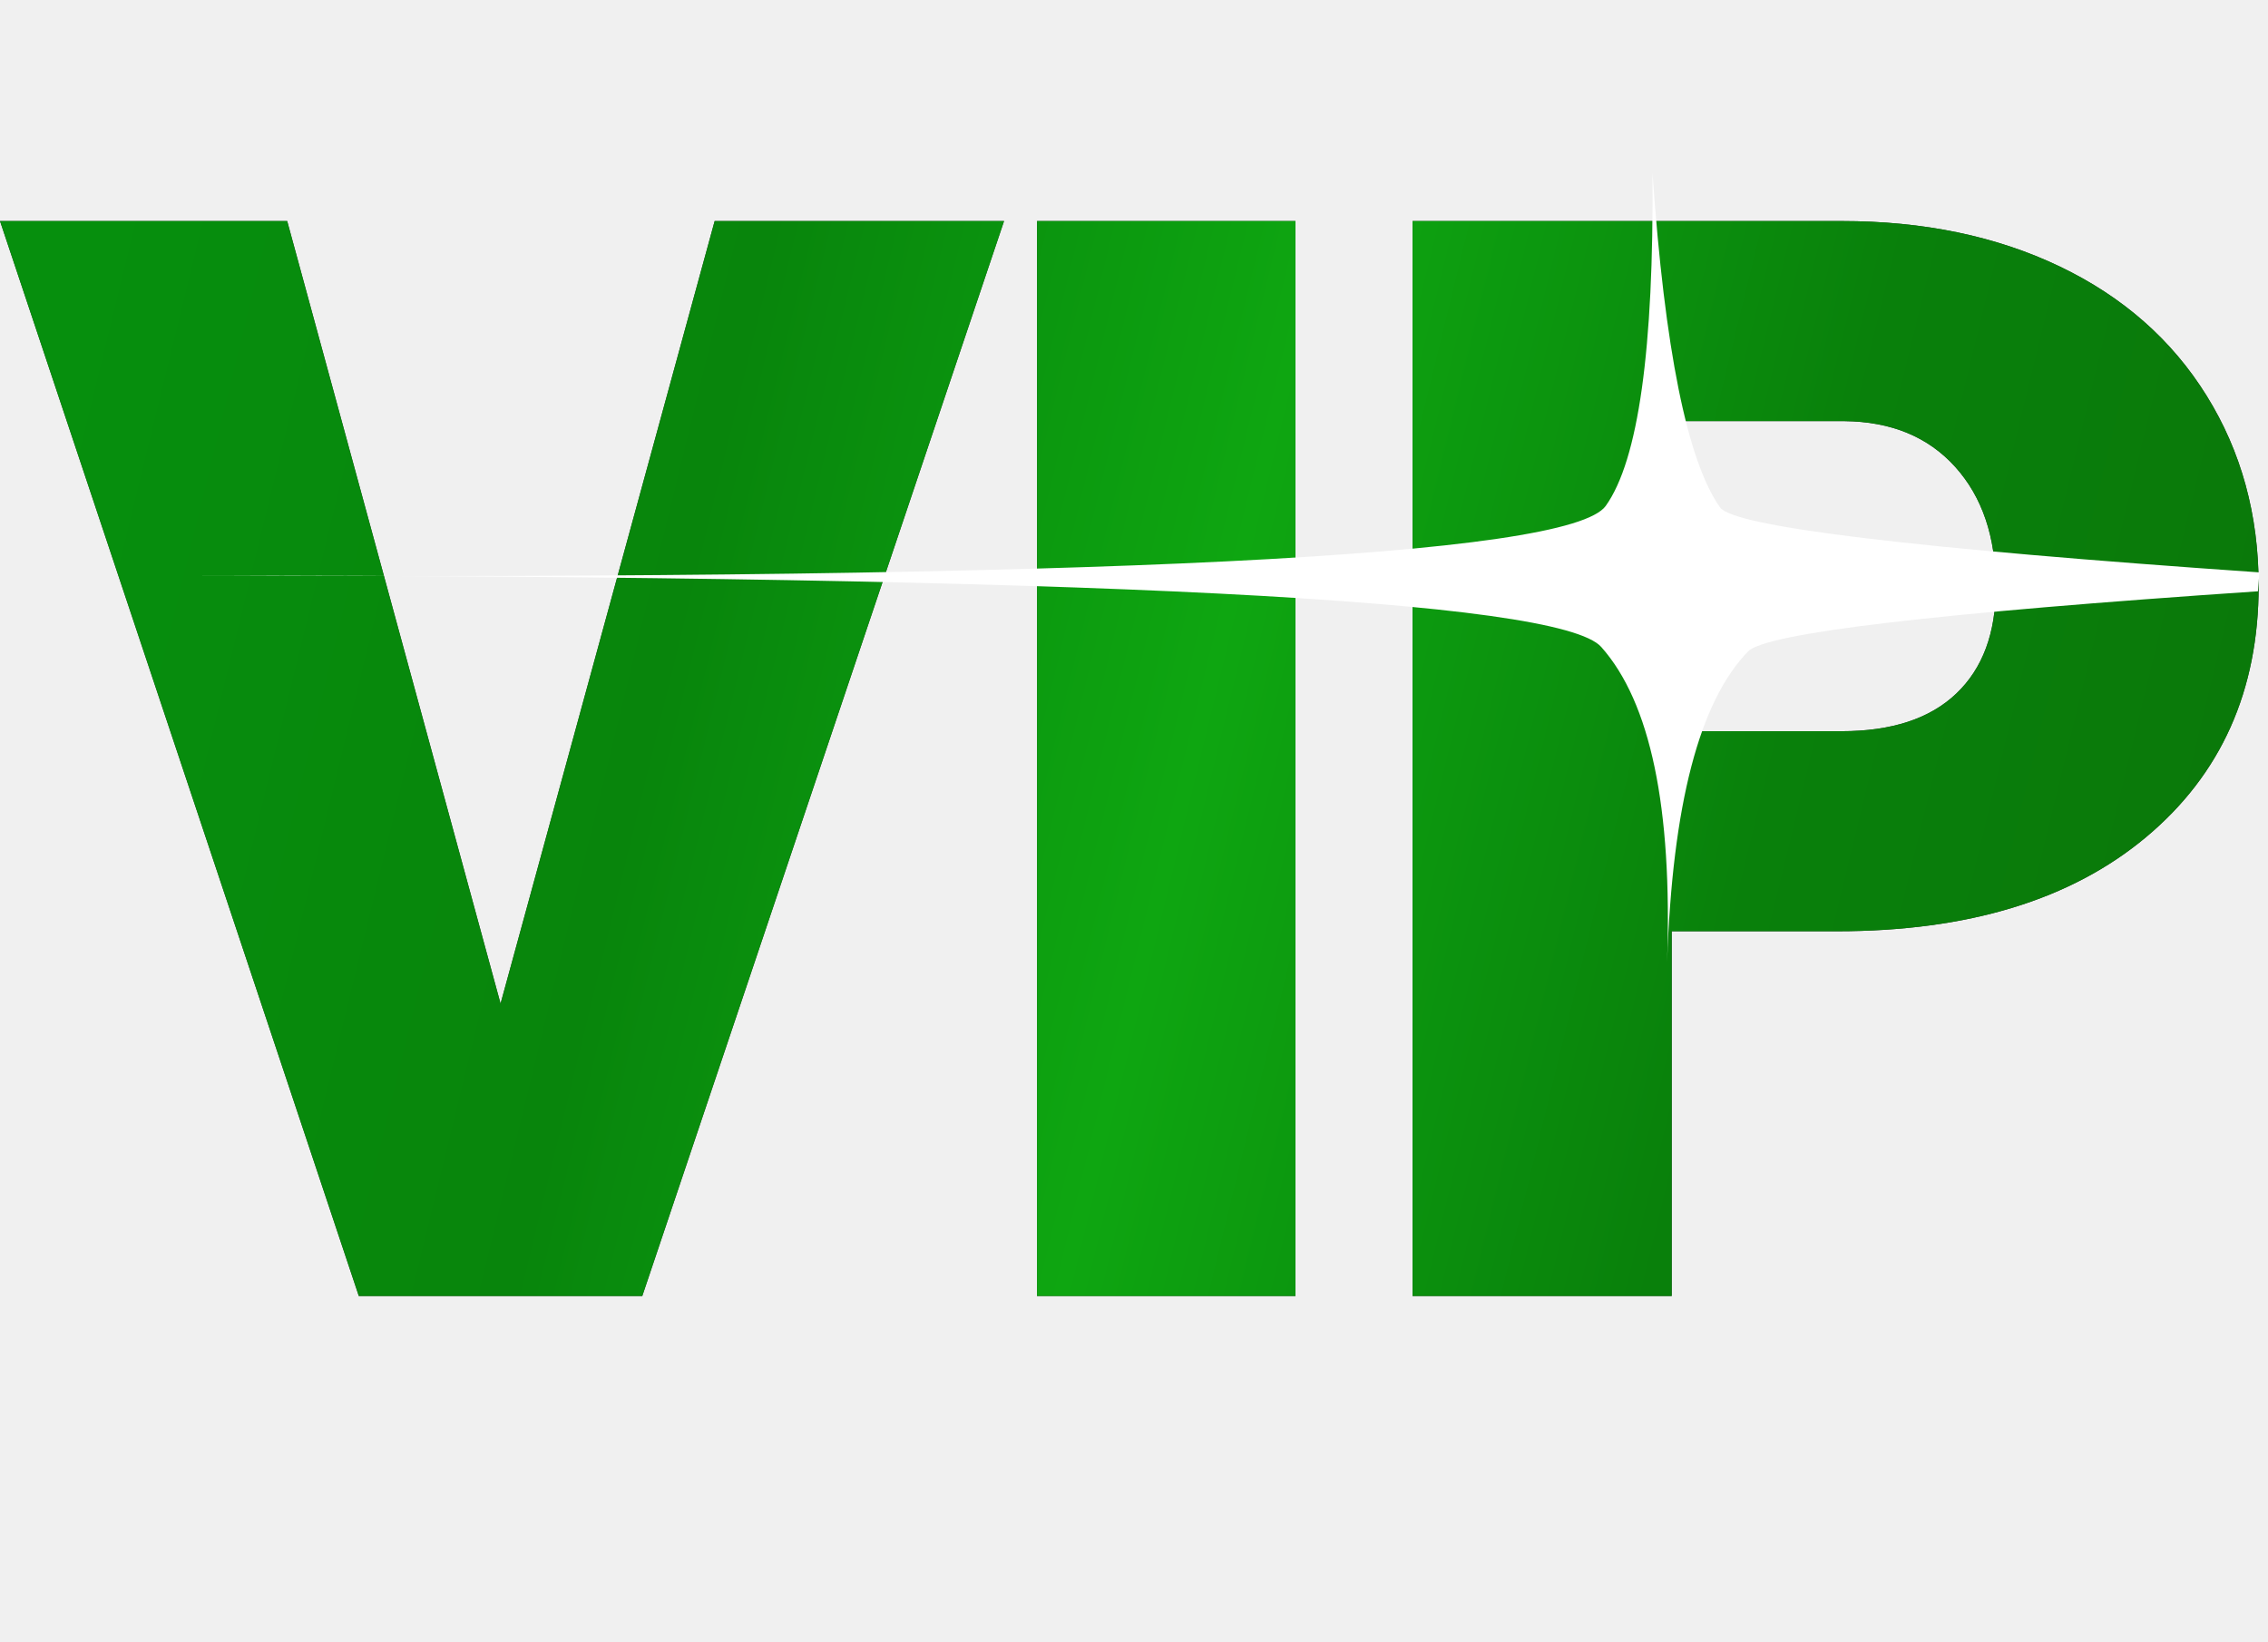
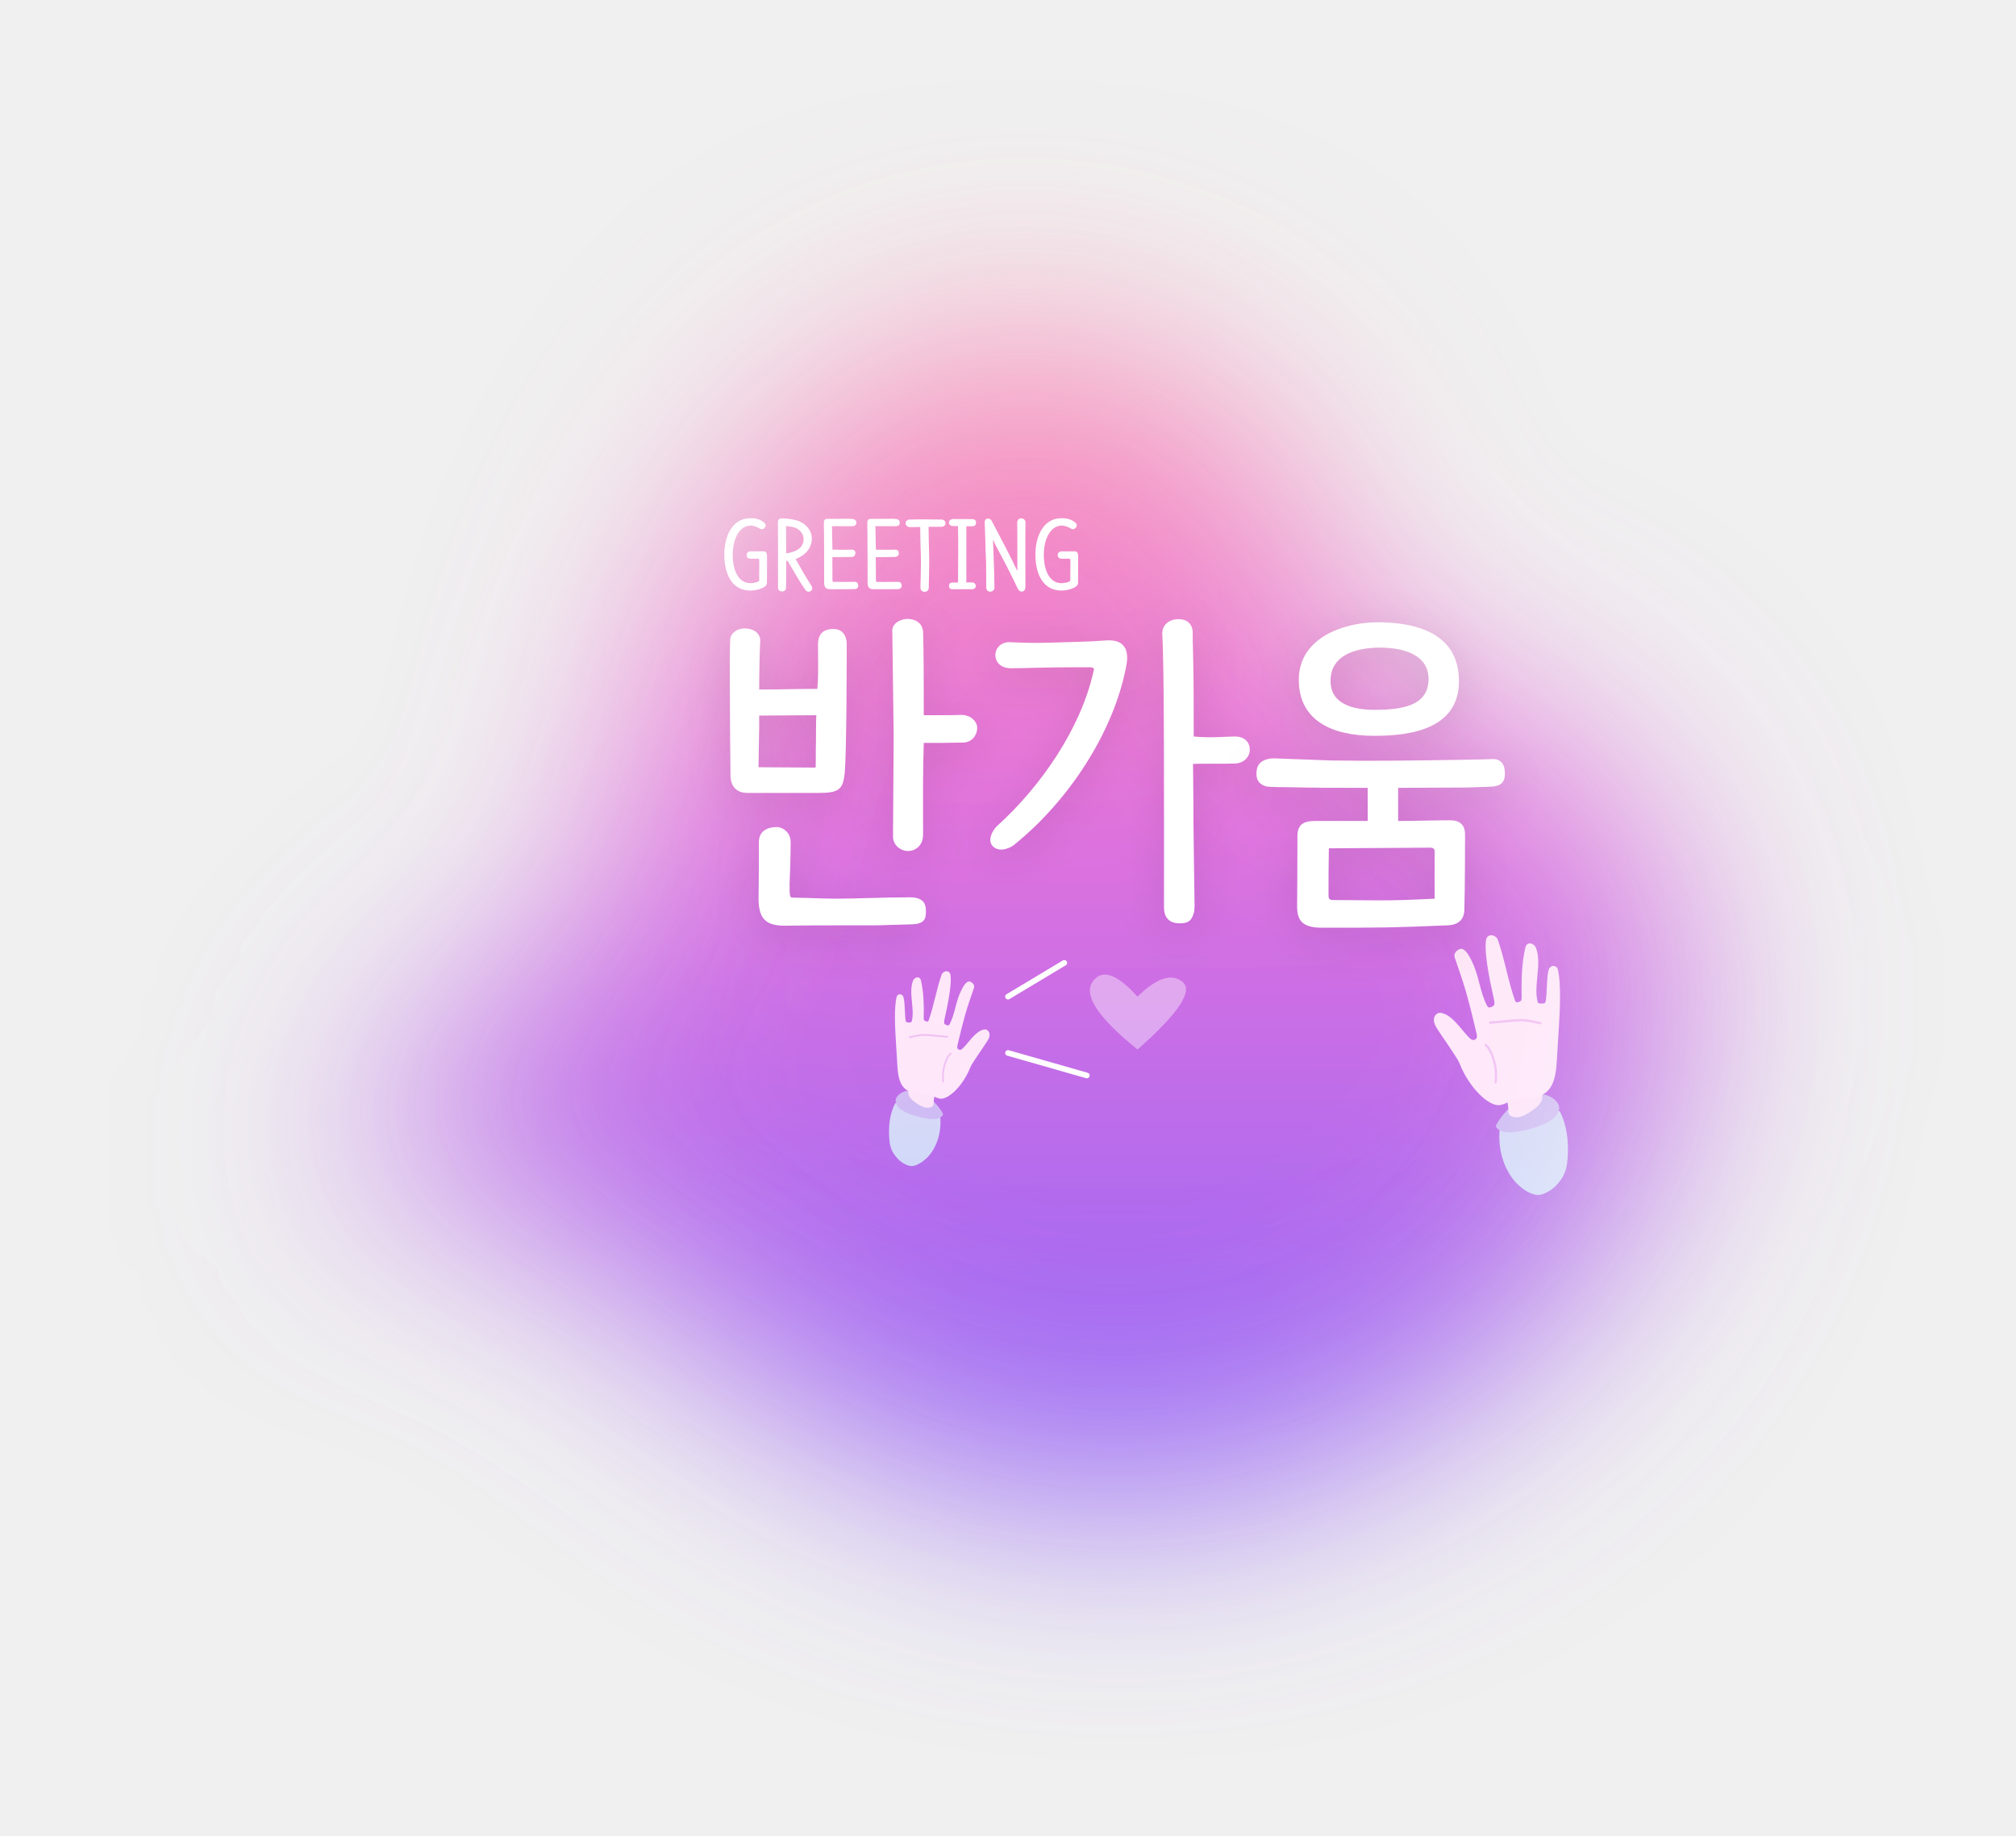
- <svg xmlns="http://www.w3.org/2000/svg" xmlns:xlink="http://www.w3.org/1999/xlink" width="105px" height="76px" viewBox="0 0 105 76" version="1.1">
+ <svg xmlns="http://www.w3.org/2000/svg" xmlns:xlink="http://www.w3.org/1999/xlink" width="179px" height="163px" viewBox="0 0 179 163" version="1.1">
  <defs>
-     <linearGradient x1="100%" y1="55.946%" x2="0%" y2="44.422%" id="linearGradient-1">
-       <stop stop-color="#0A780A" offset="0%" />
-       <stop stop-color="#09800B" offset="22.014%" />
-       <stop stop-color="#0EA611" offset="47.299%" />
-       <stop stop-color="#08850C" offset="71.022%" />
-       <stop stop-color="#068F0D" offset="100%" />
+     <linearGradient x1="50%" y1="0%" x2="50%" y2="100%" id="linearGradient-1">
+       <stop stop-color="#FE98B1" offset="0%" />
+       <stop stop-color="#E672DC" offset="37.762%" />
+       <stop stop-color="#8E66F9" offset="100%" />
    </linearGradient>
-     <path d="M23.174,38.465 L33.086,2.234 L46.484,2.234 L29.736,52 L16.611,52 L0,2.234 L13.296,2.234 L23.174,38.465 Z M59.974,52 L48.011,52 L48.011,2.234 L59.974,2.234 L59.974,52 Z M77.394,35.115 L77.394,52 L65.397,52 L65.397,2.234 L85.256,2.234 C89.061,2.234 92.428,2.935 95.356,4.336 C98.284,5.738 100.551,7.732 102.157,10.318 C103.764,12.904 104.567,15.838 104.567,19.119 C104.567,23.973 102.83,27.852 99.355,30.757 C95.88,33.663 91.112,35.115 85.05,35.115 L77.394,35.115 Z M77.394,25.853 L85.256,25.853 C87.58,25.853 89.351,25.271 90.57,24.109 C91.79,22.947 92.399,21.307 92.399,19.188 C92.399,16.863 91.772,15.006 90.519,13.616 C89.266,12.226 87.557,11.52 85.392,11.497 L77.394,11.497 L77.394,25.853 Z" id="path-2" />
+     <filter x="-25.2%" y="-29.1%" width="150.4%" height="158.3%" filterUnits="objectBoundingBox" id="filter-2">
+       <feGaussianBlur stdDeviation="10" in="SourceGraphic" />
+     </filter>
+     <polygon id="path-3" points="7.38613435e-14 1.84689072e-13 7.428 1.84689072e-13 7.428 7.428 7.38613435e-14 7.428" />
+     <polygon id="path-5" points="5.53960076e-14 1.38516804e-13 5.571 1.38516804e-13 5.571 5.571 5.53960076e-14 5.571" />
+     <path d="M14.49,19.202 C14.43,20.102 15.18,20.612 15.84,20.612 C16.38,20.612 17.16,20.222 17.16,19.142 C17.16,16.412 17.13,13.742 17.22,11.012 C18.51,11.012 19.53,11.012 20.61,10.982 C21.54,11.012 21.99,10.262 21.96,9.632 C21.93,9.062 21.39,8.552 20.58,8.522 C19.86,8.552 19.23,8.552 17.22,8.552 C17.22,5.822 17.22,2.792 17.16,1.112 C17.07,0.272 16.35,-0.028 15.69,0.002 C15,0.062 14.34,0.482 14.43,1.202 L14.55,10.502 L14.49,19.202 Z M2.7,1.982 C2.73,1.172 1.95,0.842 1.32,0.842 C0.66,0.842 -0.03,1.262 0.03,2.012 C0,2.522 0,3.752 0,5.252 C0,7.502 0.03,11.192 0.06,13.922 C0.09,15.092 0.84,15.452 1.53,15.452 L7.95,15.452 C9.69,15.452 10.05,15.122 10.2,13.712 C10.38,11.762 10.38,3.032 10.38,2.222 C10.38,1.562 10.05,0.932 9.3,0.902 C8.01,0.842 7.83,1.682 7.83,2.282 C7.83,3.272 7.89,5.042 7.77,6.212 C5.94,6.212 4.41,6.272 2.61,6.272 C2.61,4.832 2.64,3.242 2.7,1.982 Z M2.55,13.172 C2.55,12.632 2.58,11.612 2.58,11.012 C2.61,10.142 2.61,9.362 2.61,8.582 C4.44,8.582 5.91,8.552 7.68,8.552 C7.65,9.062 7.65,10.442 7.65,10.892 C7.62,11.792 7.65,12.542 7.62,13.202 L2.55,13.172 Z M5.7,24.752 C5.4,24.752 5.34,24.752 5.31,24.212 C5.28,23.312 5.37,22.262 5.37,21.842 C5.37,21.302 5.4,21.092 5.4,19.832 C5.4,18.932 4.68,18.482 4.17,18.482 C3.33,18.482 2.58,18.842 2.58,19.832 C2.58,21.332 2.58,23.282 2.55,24.902 C2.58,26.612 3.18,27.242 4.89,27.242 C7.2,27.212 8.16,27.212 9.57,27.212 L12.6,27.212 C13.62,27.212 14.61,27.152 16.14,27.122 C17.34,27.092 17.46,26.582 17.4,25.742 C17.37,25.202 17.07,24.722 15.99,24.722 C13.77,24.722 11.22,24.842 9.57,24.842 C8.07,24.842 7.53,24.782 5.7,24.752 Z" id="path-7" />
+     <filter x="-29.6%" y="-20.2%" width="159.2%" height="147.7%" filterUnits="objectBoundingBox" id="filter-8">
+       <feOffset dx="0" dy="1" in="SourceAlpha" result="shadowOffsetOuter1" />
+       <feGaussianBlur stdDeviation="2" in="shadowOffsetOuter1" result="shadowBlurOuter1" />
+       <feColorMatrix values="0 0 0 0 0   0 0 0 0 0   0 0 0 0 0  0 0 0 0.097 0" type="matrix" in="shadowBlurOuter1" />
+     </filter>
+     <path d="M38.55,25.622 C38.55,26.282 38.82,27.032 39.93,27.032 C40.56,27.032 40.98,26.912 41.19,26.132 C41.31,25.742 41.25,25.142 41.25,24.392 C41.22,21.842 41.16,18.722 41.16,16.172 C41.16,14.972 41.13,14.042 41.13,12.872 C42.12,12.842 43.92,12.872 44.85,12.842 C45.69,12.812 46.17,12.212 46.17,11.612 C46.17,11.012 45.78,10.442 44.82,10.442 C44.07,10.442 42.78,10.592 41.19,10.442 C41.19,7.652 41.19,5.162 41.13,3.002 C41.1,2.282 41.1,1.712 41.1,1.232 C41.1,0.512 40.65,-0.058 39.63,0.032 C38.97,0.092 38.34,0.572 38.4,1.412 C38.58,4.202 38.55,15.632 38.55,25.622 Z M24.96,4.382 C25.44,4.382 26.85,4.352 27.96,4.322 C29.34,4.292 31.5,4.292 31.95,4.292 C32.37,4.292 32.37,4.442 32.28,4.712 C31.14,9.782 27.6,14.882 23.76,18.362 C23.34,18.722 22.89,19.592 23.28,20.102 C23.79,20.762 24.78,20.432 25.23,20.072 C30.21,16.052 34.05,9.992 35.16,4.382 C35.22,4.052 35.28,3.782 35.28,3.482 C35.28,2.222 34.53,1.802 33.24,1.922 C31.74,2.042 30.24,2.042 28.74,2.102 C26.82,2.162 25.71,2.102 25.02,2.072 C24.09,1.982 23.58,2.582 23.58,3.212 C23.58,3.812 24.03,4.382 24.96,4.382 Z" id="path-9" />
+     <filter x="-28.2%" y="-20.4%" width="156.4%" height="148.1%" filterUnits="objectBoundingBox" id="filter-10">
+       <feOffset dx="0" dy="1" in="SourceAlpha" result="shadowOffsetOuter1" />
+       <feGaussianBlur stdDeviation="2" in="shadowOffsetOuter1" result="shadowBlurOuter1" />
+       <feColorMatrix values="0 0 0 0 0   0 0 0 0 0   0 0 0 0 0  0 0 0 0.097 0" type="matrix" in="shadowBlurOuter1" />
+     </filter>
+     <path d="M64.92,12.512 C61.08,12.572 57.12,12.632 53.4,12.572 C52.38,12.542 50.49,12.452 49.35,12.422 C49.02,12.422 48.33,12.362 48.06,12.392 C47.34,12.482 46.86,12.782 46.77,13.502 C46.68,14.312 47.04,14.732 47.67,14.882 C48.09,14.942 49.14,14.942 49.5,14.942 C51.78,15.002 54.36,15.002 56.64,15.002 L56.64,17.942 L51.99,17.942 C51.18,17.942 50.4,18.092 50.4,19.262 C50.4,23.252 50.37,24.542 50.37,25.532 C50.37,26.822 50.88,27.422 52.59,27.422 C57.75,27.422 58.77,27.422 63.69,27.212 C64.56,27.182 65.19,26.822 65.22,25.832 C65.28,23.882 65.28,19.232 65.28,19.232 C65.31,18.212 64.74,17.882 63.96,17.882 C62.55,17.882 60.9,17.942 59.34,17.942 L59.34,15.722 L59.34,15.002 C61.26,15.002 63.12,14.972 65.37,14.972 C65.37,14.972 67.5,14.912 67.8,14.882 C68.37,14.792 68.82,14.612 68.82,13.712 C68.82,12.902 68.46,12.362 67.56,12.452 C67.47,12.452 65.58,12.512 64.92,12.512 Z M57.24,0.302 C54.18,0.392 50.52,1.832 50.52,5.402 C50.52,9.032 53.46,10.382 57.24,10.382 C60.57,10.382 64.8,9.722 64.74,5.432 C64.68,1.322 61.02,0.242 57.24,0.302 Z M53.55,24.962 C53.16,24.962 53.16,24.752 53.16,24.512 C53.16,22.952 53.16,21.782 53.19,20.372 C54.3,20.372 55.77,20.342 57.69,20.342 C59.4,20.342 61.05,20.312 62.16,20.312 C62.49,20.312 62.58,20.432 62.58,20.672 L62.58,24.842 C60.15,24.962 59.22,24.992 57.57,24.992 C56.31,24.992 54.72,24.962 53.55,24.962 Z M62.04,5.432 C61.98,7.772 59.55,8.072 57.24,8.072 C55.38,8.072 53.28,7.592 53.34,5.402 C53.4,3.362 55.26,2.642 57.39,2.552 C59.85,2.492 62.1,3.182 62.04,5.432 Z" id="path-11" />
+     <filter x="-29.5%" y="-20.3%" width="158.9%" height="147.9%" filterUnits="objectBoundingBox" id="filter-12">
+       <feOffset dx="0" dy="1" in="SourceAlpha" result="shadowOffsetOuter1" />
+       <feGaussianBlur stdDeviation="2" in="shadowOffsetOuter1" result="shadowBlurOuter1" />
+       <feColorMatrix values="0 0 0 0 0   0 0 0 0 0   0 0 0 0 0  0 0 0 0.097 0" type="matrix" in="shadowBlurOuter1" />
+     </filter>
  </defs>
-   <g id="Page-1" stroke="none" stroke-width="1" fill="none" fill-rule="evenodd">
-     <g id="Artboard" transform="translate(-73, -1203)">
-       <g id="Group-5" transform="translate(73, 1203)">
-         <rect id="Rectangle" x="0" y="0" width="105" height="76" />
-         <g id="Group-2" transform="translate(0, 8)">
-           <g id="VIP-Copy" fill-rule="nonzero">
-             <use fill="#333333" xlink:href="#path-2" />
-             <use fill="url(#linearGradient-1)" xlink:href="#path-2" />
+   <g id="멤버등급" stroke="none" stroke-width="1" fill="none" fill-rule="evenodd">
+     <g id="mem-grade1" transform="translate(-731, -94)">
+       <g id="Group-6-Copy" transform="translate(579, 48.19597)">
+         <g id="Group-12" transform="translate(182, 75.80403)">
+           <path d="M25,51.731 C25.556,28.682 38.242,-1.194 61.609,0.037 C88.169,1.442 89.047,27.037 89.068,29.593 L89.068,29.799 L88.966,29.945 C95.309,30.008 115.534,33.558 118.964,55.484 C119.033,55.942 119.002,56.372 118.886,56.777 C120.01,67.033 112.519,80.509 108.314,85.209 C102.886,91.277 89.513,102.333 71.361,102.967 C53.199,103.59 40.838,95.316 31.649,88.311 C29.872,86.958 28.045,85.489 26.168,84.034 L25.541,83.549 C17.884,77.668 9.396,72.262 0,76.016 C0,76.016 6.938,59.664 24.926,51.79 C24.933,51.787 24.955,51.779 24.991,51.767 Z" id="Fill-2471" fill="url(#linearGradient-1)" filter="url(#filter-2)" />
+           <path d="M71,63.196 C74.634,59.993 75.967,57.993 75,57.196 C74.033,56.399 72.699,56.833 71,58.5 C69.141,56.437 67.808,56.002 67,57.196 C66.192,58.39 67.526,60.39 71,63.196 Z" id="Oval" fill="#FFFFFF" opacity="0.4" />
+           <g id="Group-14" style="mix-blend-mode: screen;" transform="translate(104.5878, 63.83975) rotate(-51) translate(-104.5878, -63.83975) translate(95.86602, 53.83975)">
+             <g id="Group-3" transform="translate(0, 12.57152)">
+               <mask id="mask-4" fill="white">
+                 <use xlink:href="#path-3" />
+               </mask>
+               <g id="Clip-2" />
+               <path d="M3.459,2.35898033e-13 C2.212,0.622 1.178,1.65 0.559,2.884 C0.059,3.879 -0.171,5.045 0.144,6.109 C0.21,6.331 0.301,6.551 0.458,6.724 C0.574,6.852 0.722,6.949 0.874,7.032 C1.767,7.52 2.898,7.56 3.827,7.138 C4.134,6.999 4.417,6.814 4.691,6.619 C5.843,5.801 6.883,4.764 7.428,3.473" id="Fill-1" fill="#60BDA6" mask="url(#mask-4)" />
+             </g>
+             <path d="M4.853,12.429 C4.25,12.34 3.633,12.341 3.03,12.432 C2.948,12.445 2.86,12.462 2.805,12.521 C2.759,12.57 2.746,12.639 2.74,12.705 C2.682,13.397 3.255,13.979 3.805,14.438 C4.486,15.006 5.211,15.545 6.046,15.88 C6.33,15.994 6.633,16.085 6.941,16.076 C7.25,16.068 7.567,15.948 7.745,15.71 C7.867,15.547 7.915,15.344 7.931,15.146 C8.007,14.165 7.263,13.183 6.256,12.934" id="Fill-4" fill="#468A79" />
+             <path d="M5.589,11.312 C5.319,11.757 4.981,12.183 4.545,12.536 C4.495,12.576 4.443,12.616 4.409,12.666 C4.365,12.731 4.356,12.806 4.358,12.878 C4.367,13.212 4.598,13.508 4.904,13.711 C5.209,13.915 5.585,14.038 5.962,14.147 C6.387,14.271 6.892,14.372 7.298,14.16 C7.657,13.972 7.8,13.61 7.953,13.288 C8.167,12.836 8.459,12.404 8.815,12.008" id="Fill-6" fill="#F5D0BC" />
+             <path d="M6.294,2.907 C6.392,2.63 6.54,2.356 6.798,2.211 C6.92,2.143 7.062,2.114 7.199,2.134 C7.502,2.176 7.606,2.415 7.685,2.644 C8.001,3.568 7.449,5.075 7.426,5.878 C7.421,6.034 7.507,6.183 7.651,6.239 C7.854,6.317 8.014,6.146 8.135,5.991 C8.89,5.021 9.635,4.043 10.346,3.039 C10.991,2.13 11.571,1.162 12.171,0.219 C12.343,-0.052 12.781,-0.064 13.062,0.142 C13.465,0.439 12.923,1.491 12.78,1.786 C12.195,2.997 11.181,3.923 10.642,5.157 C10.62,5.207 10.598,5.259 10.6,5.314 C10.605,5.46 10.941,5.647 11.08,5.609 C11.219,5.571 11.322,5.455 11.417,5.345 C11.733,4.978 13.785,2.248 15.047,1.461 C15.405,1.238 15.609,1.36 15.749,1.53 C15.898,1.711 15.906,2.031 15.783,2.231 C14.779,3.857 13.558,5.171 12.56,6.802 C12.532,6.847 12.504,6.895 12.503,6.948 C12.502,7.06 12.786,7.237 12.895,7.222 C13.003,7.206 13.093,7.131 13.177,7.059 C14.236,6.159 15.589,5.116 16.845,4.532 C16.993,4.464 17.173,4.48 17.295,4.59 C17.469,4.747 17.475,5.097 17.391,5.255 C16.663,6.615 14.562,7.237 13.7,8.482 C13.62,8.597 13.995,9.056 14.123,9.003 C14.695,8.771 16.073,7.522 16.672,7.375 C16.793,7.345 17.03,7.376 17.137,7.594 C17.2,7.723 17.202,7.872 17.117,7.987 C16.307,9.08 14.185,10.595 13.086,11.379 C12.292,11.945 11.497,12.512 10.703,13.078 C9.835,13.697 8.799,14.347 7.785,14.032 C6.812,13.73 6.282,12.657 5.402,12.139 C5.066,11.941 4.671,11.817 4.42,11.516 C4.247,11.306 4.165,11.034 4.121,10.764 C3.904,9.443 4.448,7.627 5.12,6.493 C5.386,6.043 6.027,3.663 6.294,2.907" id="Fill-8" fill="#FBD5C1" />
+             <path d="M12.413,9.929 C12.376,9.929 12.341,9.908 12.322,9.87 C12.065,9.345 11.799,8.802 11.435,8.352 C11.291,8.173 11.129,8.007 10.972,7.845 L9.576,6.408 C9.535,6.366 9.533,6.295 9.572,6.25 C9.611,6.205 9.676,6.203 9.717,6.245 L11.113,7.682 C11.273,7.847 11.439,8.018 11.589,8.204 C11.968,8.673 12.24,9.228 12.503,9.764 C12.53,9.819 12.511,9.886 12.461,9.916 C12.446,9.925 12.429,9.929 12.413,9.929" id="Fill-10" fill="#BF9280" />
+             <path d="M5.821,10.138 C5.789,10.138 5.757,10.123 5.738,10.096 C5.707,10.053 5.719,9.995 5.765,9.966 C6.619,9.433 7.289,8.644 7.651,7.746 C7.713,7.592 7.767,7.428 7.743,7.274 C7.734,7.222 7.773,7.175 7.827,7.167 C7.882,7.16 7.933,7.195 7.941,7.247 C7.972,7.443 7.91,7.635 7.839,7.812 C7.462,8.747 6.765,9.567 5.877,10.122 C5.86,10.133 5.84,10.138 5.821,10.138" id="Fill-12" fill="#BF9280" />
          </g>
-           <path d="M77.181,36.545 C77.424,29.268 78.675,24.472 80.933,22.156 C81.76,21.307 89.627,20.38 104.533,19.375 L104.603,18.5 C88.587,17.394 80.262,16.39 79.629,15.489 C78.111,13.33 77.07,8.167 76.504,0 C76.57,8.167 75.849,13.307 74.341,15.42 C72.665,17.77 50.919,18.846 9.103,18.648 C50.506,18.656 72.183,19.757 74.132,21.953 C76.41,24.517 77.426,29.381 77.181,36.545 Z" id="Oval-Copy-4" fill="#FFFFFF" />
+           <g id="Group-14-Copy" style="mix-blend-mode: screen;" transform="translate(52.40738, 64.33975) scale(-1, 1) rotate(-51) translate(-52.40738, -64.33975) translate(45.86603, 56.83975)">
+             <g id="Group-3" transform="translate(0, 9.428637)">
+               <mask id="mask-6" fill="white">
+                 <use xlink:href="#path-5" />
+               </mask>
+               <g id="Clip-2" />
+               <path d="M2.595,1.76923524e-13 C1.659,0.467 0.884,1.238 0.419,2.163 C0.044,2.909 -0.128,3.784 0.108,4.581 C0.157,4.748 0.226,4.913 0.344,5.043 C0.431,5.139 0.541,5.212 0.656,5.274 C1.325,5.64 2.174,5.67 2.87,5.354 C3.1,5.249 3.313,5.111 3.518,4.965 C4.382,4.351 5.162,3.573 5.571,2.605" id="Fill-1" fill="#60BDA6" mask="url(#mask-6)" />
+             </g>
+             <path d="M3.64,9.321 C3.188,9.255 2.724,9.256 2.273,9.324 C2.211,9.333 2.145,9.347 2.104,9.391 C2.069,9.428 2.059,9.479 2.055,9.529 C2.011,10.047 2.441,10.484 2.854,10.829 C3.365,11.254 3.908,11.659 4.535,11.91 C4.748,11.996 4.974,12.064 5.206,12.057 C5.437,12.051 5.675,11.961 5.809,11.782 C5.9,11.66 5.936,11.508 5.948,11.359 C6.005,10.624 5.447,9.887 4.692,9.701" id="Fill-4" fill="#468A79" />
+             <path d="M4.192,8.484 C3.989,8.817 3.736,9.137 3.409,9.402 C3.371,9.432 3.332,9.462 3.307,9.499 C3.274,9.548 3.267,9.605 3.268,9.658 C3.276,9.909 3.448,10.131 3.678,10.283 C3.907,10.436 4.189,10.528 4.471,10.61 C4.79,10.703 5.169,10.779 5.474,10.62 C5.743,10.479 5.85,10.207 5.965,9.966 C6.126,9.627 6.344,9.303 6.611,9.006" id="Fill-6" fill="#F5D0BC" />
+             <path d="M4.72,2.181 C4.794,1.973 4.905,1.767 5.099,1.658 C5.19,1.607 5.296,1.586 5.399,1.6 C5.626,1.632 5.705,1.811 5.763,1.983 C6.001,2.676 5.587,3.807 5.569,4.409 C5.566,4.525 5.631,4.638 5.738,4.679 C5.891,4.738 6.011,4.609 6.101,4.493 C6.667,3.766 7.226,3.032 7.76,2.279 C8.243,1.597 8.678,0.872 9.128,0.164 C9.257,-0.039 9.586,-0.048 9.797,0.107 C10.099,0.329 9.692,1.118 9.585,1.34 C9.146,2.248 8.386,2.942 7.982,3.868 C7.965,3.905 7.949,3.944 7.95,3.985 C7.954,4.095 8.206,4.236 8.31,4.207 C8.414,4.178 8.491,4.091 8.563,4.009 C8.8,3.734 10.339,1.686 11.285,1.096 C11.554,0.928 11.707,1.02 11.812,1.148 C11.923,1.283 11.93,1.524 11.837,1.673 C11.084,2.893 10.169,3.878 9.42,5.102 C9.399,5.135 9.378,5.172 9.377,5.211 C9.377,5.295 9.59,5.428 9.671,5.416 C9.753,5.405 9.82,5.348 9.883,5.295 C10.677,4.619 11.692,3.837 12.634,3.399 C12.745,3.348 12.88,3.36 12.971,3.442 C13.101,3.56 13.106,3.823 13.043,3.941 C12.497,4.962 10.921,5.428 10.275,6.361 C10.215,6.448 10.496,6.792 10.593,6.753 C11.022,6.578 12.055,5.641 12.504,5.531 C12.595,5.509 12.773,5.532 12.853,5.696 C12.9,5.792 12.901,5.904 12.838,5.99 C12.231,6.81 10.639,7.946 9.815,8.534 C9.219,8.959 8.623,9.384 8.027,9.809 C7.376,10.273 6.599,10.76 5.839,10.524 C5.109,10.298 4.711,9.493 4.051,9.104 C3.799,8.955 3.503,8.863 3.315,8.637 C3.185,8.48 3.124,8.275 3.09,8.073 C2.928,7.082 3.336,5.72 3.84,4.87 C4.039,4.533 4.52,2.747 4.72,2.181" id="Fill-8" fill="#FBD5C1" />
+             <path d="M9.31,7.447 C9.282,7.447 9.256,7.431 9.242,7.402 C9.049,7.009 8.849,6.601 8.577,6.264 C8.468,6.13 8.347,6.005 8.229,5.884 L7.182,4.806 C7.151,4.774 7.15,4.721 7.179,4.687 C7.208,4.654 7.257,4.652 7.288,4.684 L8.335,5.762 C8.455,5.885 8.579,6.013 8.692,6.153 C8.976,6.505 9.18,6.921 9.378,7.323 C9.398,7.364 9.383,7.415 9.346,7.437 C9.334,7.444 9.322,7.447 9.31,7.447" id="Fill-10" fill="#BF9280" />
+             <path d="M4.366,7.603 C4.342,7.603 4.318,7.592 4.303,7.572 C4.28,7.54 4.289,7.496 4.324,7.474 C4.964,7.074 5.466,6.483 5.738,5.809 C5.785,5.694 5.825,5.571 5.807,5.455 C5.801,5.417 5.829,5.381 5.87,5.375 C5.912,5.37 5.95,5.397 5.956,5.435 C5.979,5.583 5.933,5.726 5.879,5.859 C5.596,6.56 5.074,7.175 4.408,7.591 C4.395,7.599 4.38,7.603 4.366,7.603" id="Fill-12" fill="#BF9280" />
+           </g>
+           <line x1="59.5" y1="58.5" x2="64.5" y2="55.5" id="Line-5" stroke="#FFFFFF" stroke-width="0.5" stroke-linecap="round" />
+           <line x1="59.5" y1="63.5" x2="66.5" y2="65.5" id="Line-5-Copy" stroke="#FFFFFF" stroke-width="0.5" stroke-linecap="round" />
+           <g id="반가움" transform="translate(34.8, 24.95797)" fill-rule="nonzero">
+             <g id="Shape">
+               <use fill="black" fill-opacity="1" filter="url(#filter-8)" xlink:href="#path-7" />
+               <use fill="#FFFFFF" xlink:href="#path-7" />
+             </g>
+             <g id="Shape">
+               <use fill="black" fill-opacity="1" filter="url(#filter-10)" xlink:href="#path-9" />
+               <use fill="#FFFFFF" xlink:href="#path-9" />
+             </g>
+             <g id="Shape">
+               <use fill="black" fill-opacity="1" filter="url(#filter-12)" xlink:href="#path-11" />
+               <use fill="#FFFFFF" xlink:href="#path-11" />
+             </g>
+           </g>
+           <g id="greeting" transform="translate(34.31144, 16.0158)" fill="#FFFFFF" fill-rule="nonzero">
+             <path d="M2.945,3.593 C3.057,3.593 3.105,3.601 3.105,3.777 C3.105,4.409 3.105,4.913 3.097,5.561 C2.961,5.705 2.537,5.769 2.321,5.769 C1.433,5.769 0.777,4.945 0.745,3.337 C0.721,2.033 1.233,0.681 2.321,0.657 C2.649,0.649 3.033,0.841 3.169,0.929 C3.321,1.033 3.513,0.953 3.609,0.817 C3.689,0.697 3.705,0.545 3.577,0.425 C3.265,0.137 2.881,-0.015 2.249,0.001 C0.721,0.041 -0.023,1.561 0.001,3.313 C0.025,5.129 0.785,6.425 2.313,6.425 C2.681,6.425 3.297,6.313 3.633,6.041 C3.777,5.929 3.785,5.793 3.785,5.673 C3.785,5.153 3.793,4.553 3.793,4.049 C3.793,3.793 3.801,3.441 3.785,3.265 C3.753,2.977 3.641,2.929 3.385,2.937 C3.041,2.953 2.625,2.937 2.289,2.945 C2.073,2.953 1.977,3.137 1.977,3.281 C1.977,3.457 2.121,3.601 2.329,3.601 L2.945,3.593 Z" id="Path" />
+             <path d="M4.769,6.169 C4.769,6.409 4.945,6.505 5.129,6.505 C5.289,6.505 5.465,6.409 5.481,6.193 C5.497,5.961 5.489,5.409 5.489,4.817 C5.489,4.505 5.497,4.161 5.497,3.793 L5.625,3.793 C6.153,4.673 6.625,5.553 7.193,6.361 C7.273,6.473 7.377,6.529 7.481,6.529 C7.569,6.529 7.657,6.489 7.713,6.433 C7.809,6.337 7.849,6.169 7.737,6.001 C7.201,5.161 6.793,4.457 6.329,3.625 C7.273,3.273 7.769,2.585 7.769,1.809 C7.769,1.017 7.153,0.409 6.441,0.201 C5.953,0.057 5.489,0.033 5.169,0.017 C4.849,0.001 4.761,0.153 4.761,0.361 C4.761,1.153 4.769,1.929 4.769,2.593 L4.769,6.169 Z M6.049,0.777 C6.761,0.921 7.041,1.473 7.041,1.841 C7.041,2.441 6.665,2.953 5.497,3.121 C5.489,2.249 5.481,1.433 5.481,0.697 C5.649,0.721 5.897,0.737 6.049,0.777 Z" id="Shape" />
+             <path d="M8.865,5.745 C8.865,6.041 8.945,6.305 9.385,6.305 L10.761,6.305 C10.977,6.305 11.313,6.305 11.561,6.297 C11.785,6.289 11.889,6.169 11.889,5.977 C11.889,5.769 11.777,5.649 11.561,5.649 L10.905,5.657 C10.753,5.665 10.441,5.657 10.105,5.657 L9.729,5.657 C9.641,5.657 9.601,5.625 9.601,5.513 L9.601,4.777 C9.601,4.345 9.593,3.889 9.593,3.457 C9.593,3.457 10.985,3.457 11.297,3.441 C11.505,3.433 11.641,3.305 11.641,3.081 C11.641,2.897 11.497,2.785 11.329,2.793 C10.977,2.809 10.681,2.801 10.337,2.801 C10.001,2.801 9.737,2.793 9.601,2.793 C9.593,2.057 9.569,1.433 9.561,0.705 L11.313,0.713 C11.497,0.713 11.721,0.681 11.721,0.377 C11.721,0.177 11.553,0.097 11.433,0.073 C11.345,0.057 11.185,0.049 10.921,0.049 C10.713,0.049 10.473,0.057 10.217,0.057 L9.137,0.057 C8.881,0.057 8.841,0.249 8.841,0.401 L8.841,0.721 C8.841,0.833 8.865,0.857 8.865,3.665 L8.865,5.745 Z" id="Path" />
+             <path d="M12.721,5.745 C12.721,6.041 12.801,6.305 13.241,6.305 L14.617,6.305 C14.833,6.305 15.169,6.305 15.417,6.297 C15.641,6.289 15.745,6.169 15.745,5.977 C15.745,5.769 15.633,5.649 15.417,5.649 L14.761,5.657 C14.609,5.665 14.297,5.657 13.961,5.657 L13.585,5.657 C13.497,5.657 13.457,5.625 13.457,5.513 L13.457,4.777 C13.457,4.345 13.449,3.889 13.449,3.457 C13.449,3.457 14.841,3.457 15.153,3.441 C15.361,3.433 15.497,3.305 15.497,3.081 C15.497,2.897 15.353,2.785 15.185,2.793 C14.833,2.809 14.537,2.801 14.193,2.801 C13.857,2.801 13.593,2.793 13.457,2.793 C13.449,2.057 13.425,1.433 13.417,0.705 L15.169,0.713 C15.353,0.713 15.577,0.681 15.577,0.377 C15.577,0.177 15.409,0.097 15.289,0.073 C15.201,0.057 15.041,0.049 14.777,0.049 C14.569,0.049 14.329,0.057 14.073,0.057 L12.993,0.057 C12.737,0.057 12.697,0.249 12.697,0.401 L12.697,0.721 C12.697,0.833 12.721,0.857 12.721,3.665 L12.721,5.745 Z" id="Path" />
+             <path d="M16.537,0.793 C16.777,0.785 17.065,0.785 17.393,0.777 C17.393,1.577 17.425,2.457 17.449,3.257 C17.457,3.585 17.457,3.777 17.457,3.969 C17.457,4.401 17.441,4.985 17.433,5.409 C17.425,5.665 17.409,5.945 17.417,6.209 C17.425,6.425 17.609,6.537 17.785,6.537 C17.969,6.537 18.145,6.417 18.153,6.193 C18.161,5.921 18.161,5.641 18.169,5.385 C18.177,4.929 18.193,4.409 18.193,3.945 C18.193,3.777 18.193,3.457 18.185,3.281 C18.161,2.505 18.145,1.593 18.137,0.761 L19.289,0.761 C19.521,0.761 19.641,0.601 19.641,0.441 C19.641,0.289 19.513,0.129 19.313,0.121 C18.897,0.113 18.449,0.105 17.993,0.105 C17.489,0.105 16.913,0.097 16.441,0.121 C16.233,0.129 16.097,0.281 16.097,0.441 C16.097,0.617 16.233,0.801 16.537,0.793 Z" id="Path" />
+             <path d="M22.009,6.305 C22.225,6.305 22.329,6.153 22.329,6.017 C22.329,5.857 22.209,5.705 22.009,5.705 L21.489,5.705 L21.489,0.713 L22.049,0.713 C22.257,0.713 22.353,0.561 22.353,0.401 C22.353,0.241 22.257,0.081 22.057,0.081 L21.185,0.081 C20.897,0.081 20.609,0.073 20.313,0.073 C20.073,0.081 19.945,0.241 19.945,0.393 C19.945,0.537 20.073,0.705 20.297,0.697 C20.449,0.689 20.593,0.697 20.745,0.697 C20.769,1.353 20.769,1.929 20.769,2.593 C20.769,3.025 20.761,3.849 20.761,4.281 C20.753,4.753 20.753,5.257 20.753,5.713 L20.257,5.713 C20.017,5.713 19.953,5.865 19.953,6.017 C19.953,6.153 20.017,6.305 20.249,6.305 L22.009,6.305 Z" id="Path" />
+             <path d="M23.121,0.393 C23.169,1.337 23.177,2.217 23.209,3.129 C23.257,3.953 23.249,4.697 23.257,5.353 L23.257,6.161 C23.257,6.393 23.417,6.521 23.601,6.521 C23.785,6.521 23.985,6.401 23.985,6.161 C23.977,5.145 23.953,4.585 23.913,3.425 C23.905,3.049 23.873,2.353 23.857,1.897 C24.113,2.505 24.409,2.969 24.713,3.577 C24.961,4.033 25.185,4.473 25.393,4.897 C25.617,5.337 25.841,5.801 26.017,6.177 C26.113,6.385 26.233,6.513 26.417,6.513 C26.697,6.513 26.737,6.225 26.737,5.977 C26.737,4.913 26.729,4.025 26.729,3.297 L26.729,1.409 C26.729,1.233 26.745,0.593 26.745,0.393 C26.745,0.129 26.529,0.009 26.361,0.009 C26.177,0.009 26.025,0.145 26.009,0.369 C26.017,0.633 26.017,1.041 26.017,1.537 L26.017,4.697 C25.425,3.433 24.777,2.201 24.113,0.945 C23.993,0.697 23.865,0.473 23.729,0.217 C23.665,0.097 23.537,0.033 23.417,0.033 C23.233,0.033 23.113,0.161 23.121,0.393 Z" id="Path" />
+             <path d="M30.569,3.593 C30.681,3.593 30.729,3.601 30.729,3.777 C30.729,4.409 30.729,4.913 30.721,5.561 C30.585,5.705 30.161,5.769 29.945,5.769 C29.057,5.769 28.401,4.945 28.369,3.337 C28.345,2.033 28.857,0.681 29.945,0.657 C30.273,0.649 30.657,0.841 30.793,0.929 C30.945,1.033 31.137,0.953 31.233,0.817 C31.313,0.697 31.329,0.545 31.201,0.425 C30.889,0.137 30.505,-0.015 29.873,0.001 C28.345,0.041 27.601,1.561 27.625,3.313 C27.649,5.129 28.409,6.425 29.937,6.425 C30.305,6.425 30.921,6.313 31.257,6.041 C31.401,5.929 31.409,5.793 31.409,5.673 C31.409,5.153 31.417,4.553 31.417,4.049 C31.417,3.793 31.425,3.441 31.409,3.265 C31.377,2.977 31.265,2.929 31.009,2.937 C30.665,2.953 30.249,2.937 29.913,2.945 C29.697,2.953 29.601,3.137 29.601,3.281 C29.601,3.457 29.745,3.601 29.953,3.601 L30.569,3.593 Z" id="Path" />
+           </g>
        </g>
      </g>
    </g>
  </g>
</svg>
